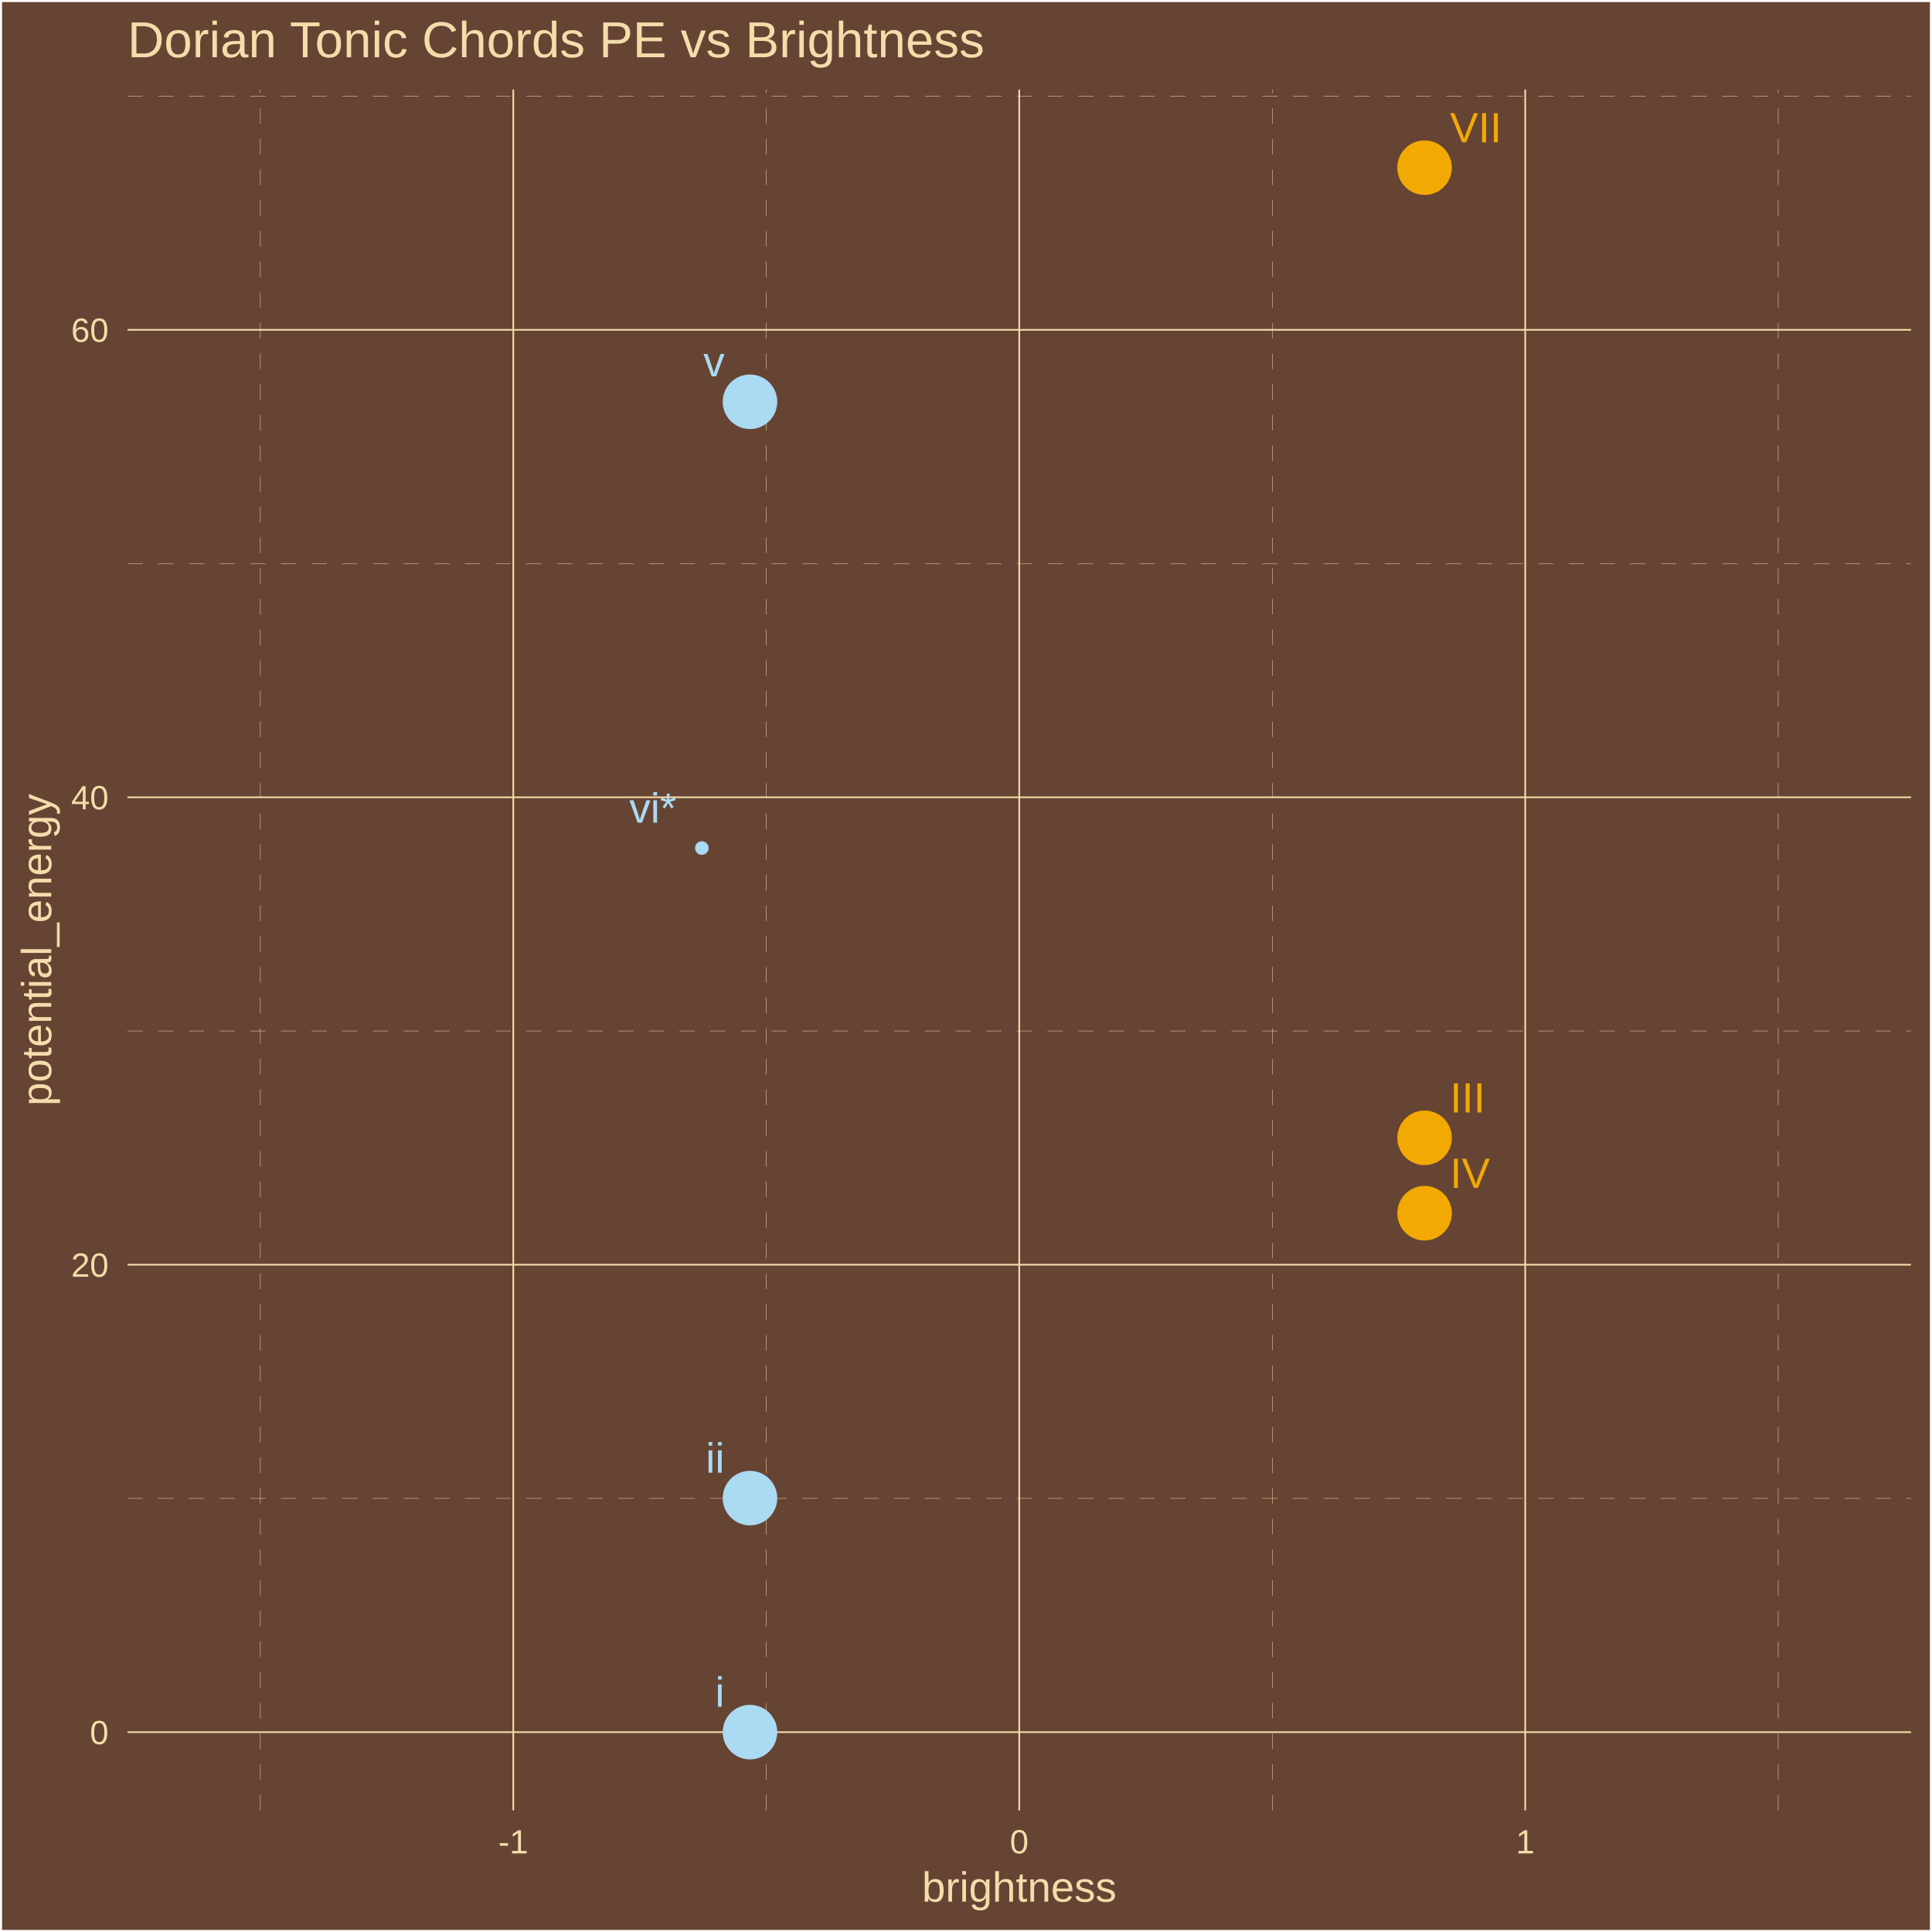
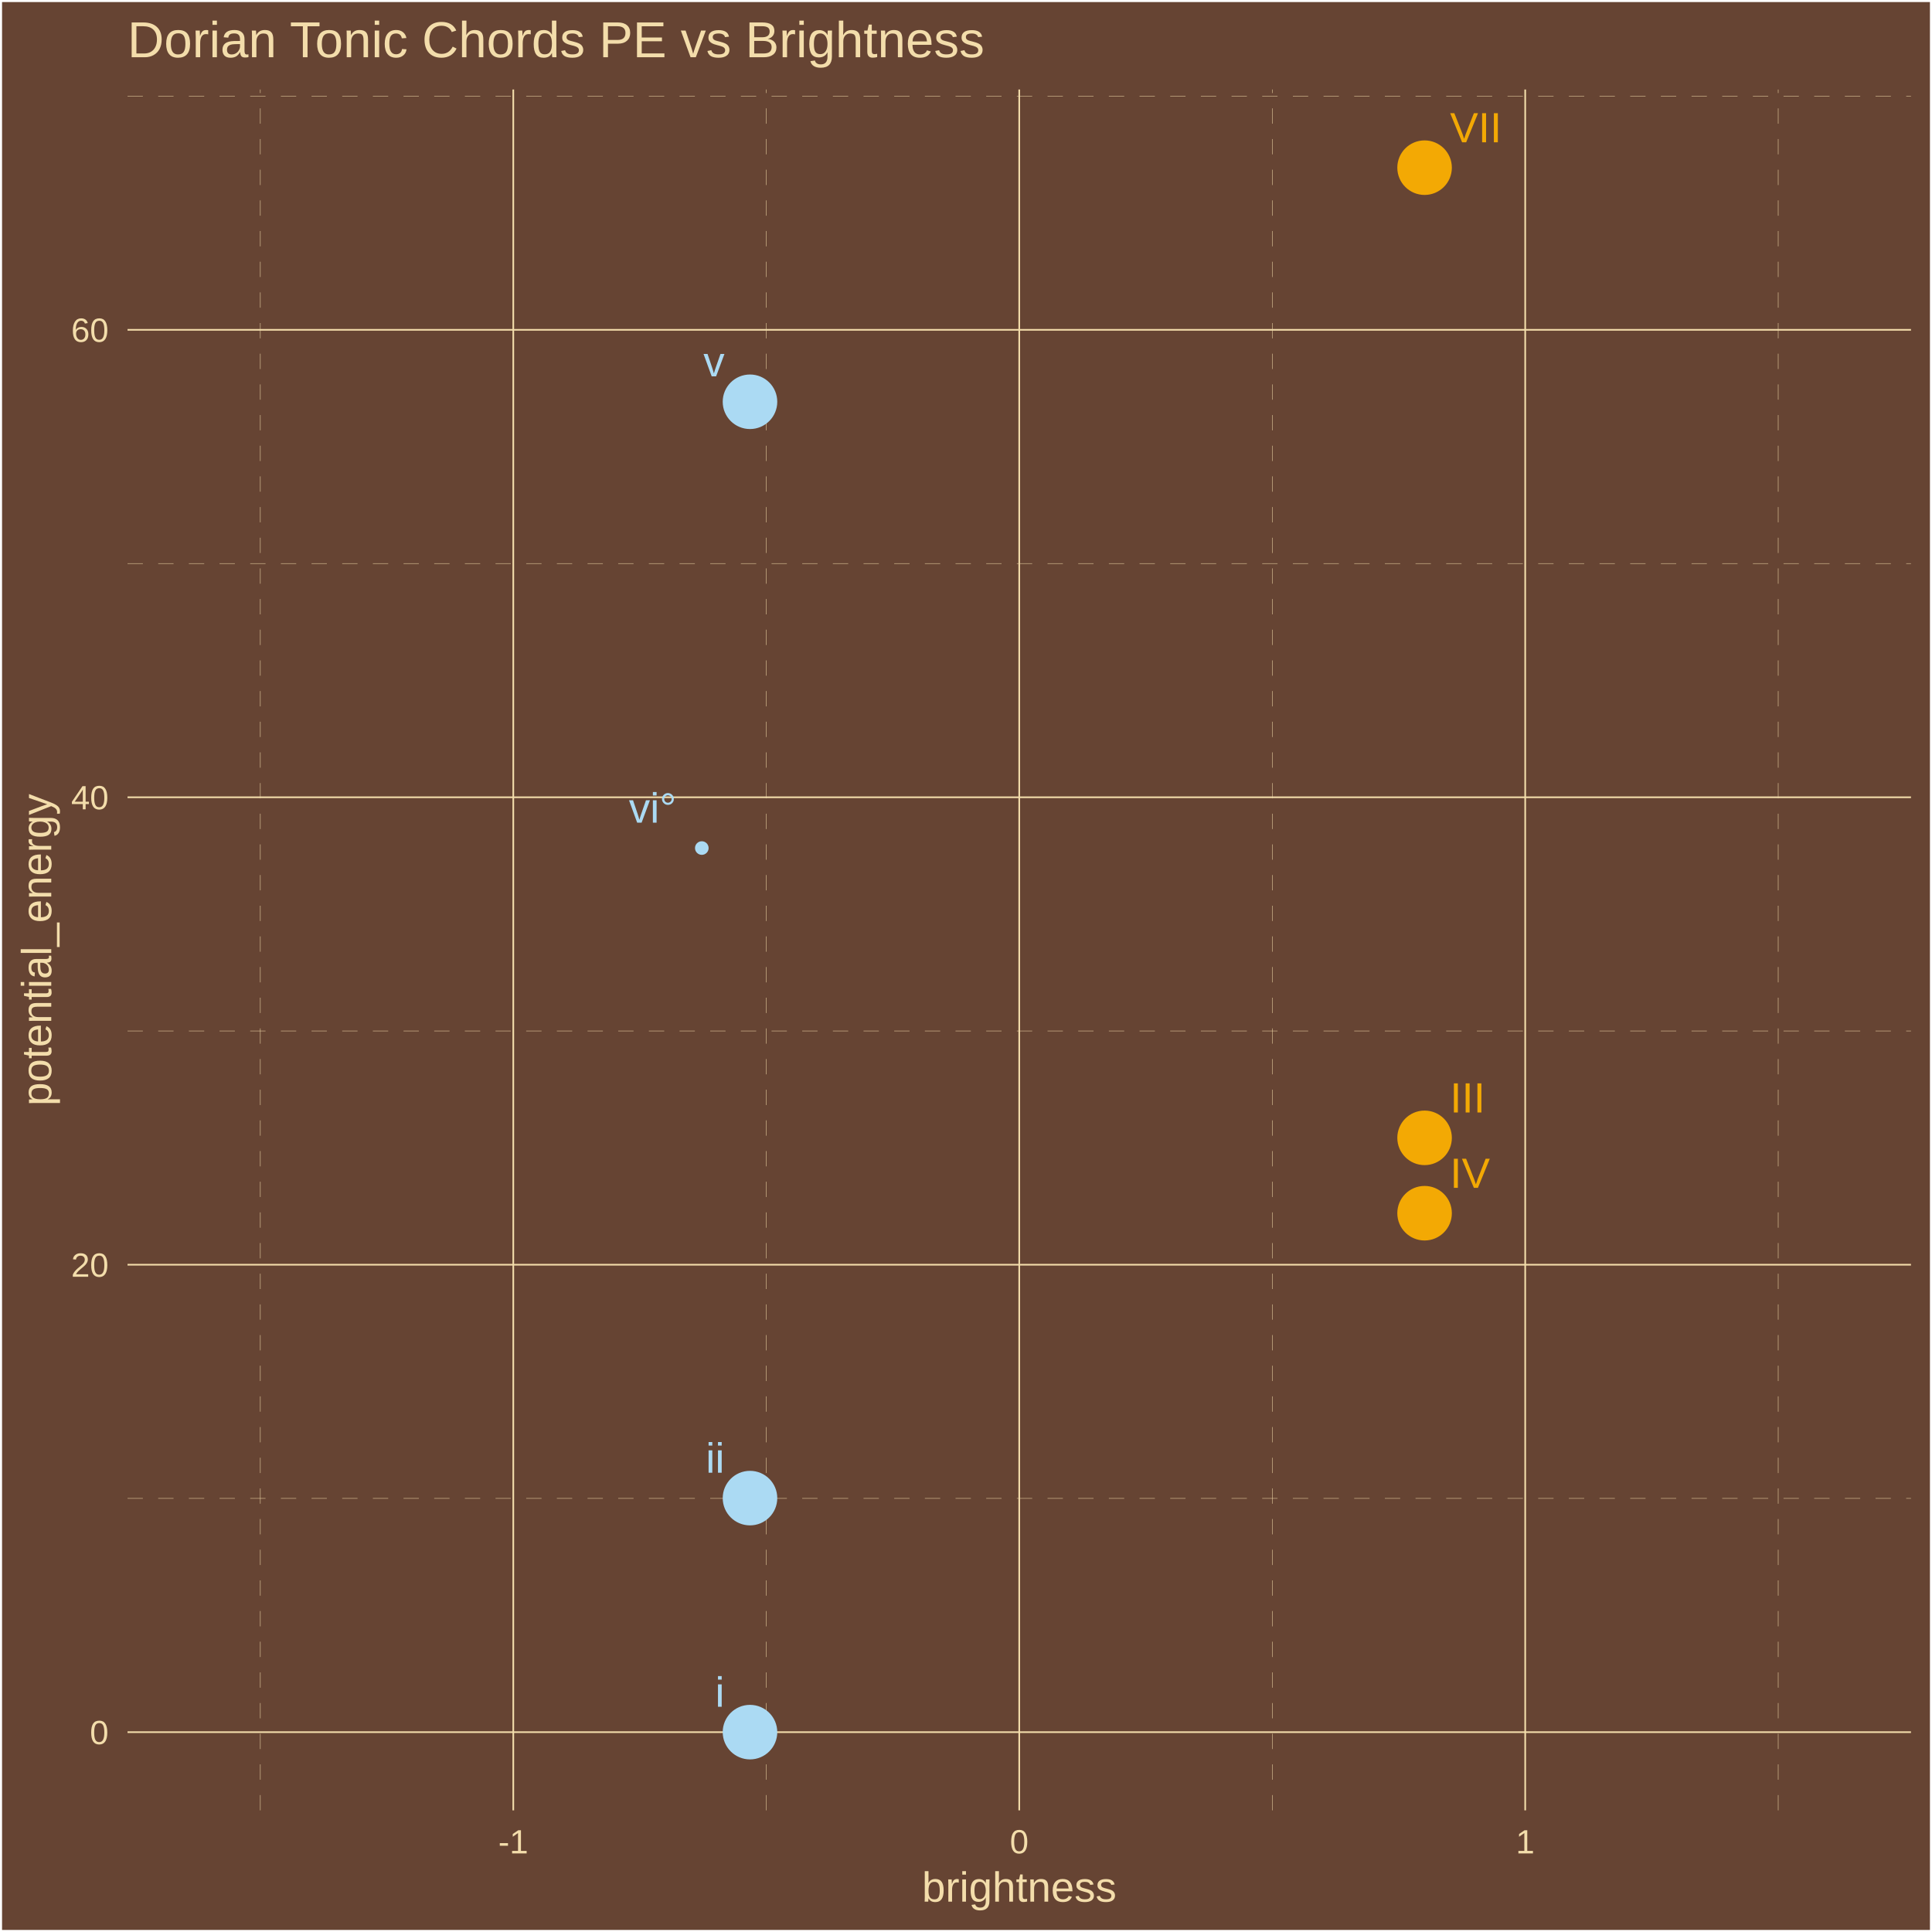
<svg xmlns="http://www.w3.org/2000/svg" class="svglite" width="504.00pt" height="504.00pt" viewBox="0 0 504.00 504.00">
  <defs>
    <style type="text/css">
    .svglite line, .svglite polyline, .svglite polygon, .svglite path, .svglite rect, .svglite circle {
      fill: none;
      stroke: #000000;
      stroke-linecap: round;
      stroke-linejoin: round;
      stroke-miterlimit: 10.00;
    }
    .svglite text {
      white-space: pre;
    }
  </style>
  </defs>
  <rect width="100%" height="100%" style="stroke: none; fill: #664433;" />
  <defs>
    <clipPath id="cpMC4wMHw1MDQuMDB8MC4wMHw1MDQuMDA=">
      <rect x="0.00" y="0.00" width="504.00" height="504.00" />
    </clipPath>
  </defs>
  <g clip-path="url(#cpMC4wMHw1MDQuMDB8MC4wMHw1MDQuMDA=)">
    <rect x="0.00" y="0" width="504.00" height="504.00" style="stroke-width: 1.07; stroke: #FFFFFF; fill: #664433;" />
  </g>
  <defs>
    <clipPath id="cpMzMuMjd8NDk4LjUyfDIzLjM0fDQ3Mi4yNw==">
      <rect x="33.27" y="23.34" width="465.25" height="448.93" />
    </clipPath>
  </defs>
  <g clip-path="url(#cpMzMuMjd8NDk4LjUyfDIzLjM0fDQ3Mi4yNw==)">
    <rect x="33.27" y="23.34" width="465.25" height="448.93" style="stroke-width: 1.07; stroke: none; fill: #664433;" />
    <polyline points="33.27,390.89 498.52,390.89 " style="stroke-width: 0.11; stroke: #F3DDAB; stroke-dasharray: 4.00,4.00; stroke-linecap: butt;" />
    <polyline points="33.27,268.95 498.52,268.95 " style="stroke-width: 0.11; stroke: #F3DDAB; stroke-dasharray: 4.00,4.00; stroke-linecap: butt;" />
    <polyline points="33.27,147.01 498.52,147.01 " style="stroke-width: 0.11; stroke: #F3DDAB; stroke-dasharray: 4.00,4.00; stroke-linecap: butt;" />
    <polyline points="33.27,25.07 498.52,25.07 " style="stroke-width: 0.11; stroke: #F3DDAB; stroke-dasharray: 4.00,4.00; stroke-linecap: butt;" />
    <polyline points="67.91,472.27 67.91,23.34 " style="stroke-width: 0.11; stroke: #F3DDAB; stroke-dasharray: 4.00,4.00; stroke-linecap: butt;" />
    <polyline points="199.90,472.27 199.90,23.34 " style="stroke-width: 0.11; stroke: #F3DDAB; stroke-dasharray: 4.00,4.00; stroke-linecap: butt;" />
    <polyline points="331.89,472.27 331.89,23.34 " style="stroke-width: 0.11; stroke: #F3DDAB; stroke-dasharray: 4.00,4.00; stroke-linecap: butt;" />
    <polyline points="463.88,472.27 463.88,23.34 " style="stroke-width: 0.11; stroke: #F3DDAB; stroke-dasharray: 4.00,4.00; stroke-linecap: butt;" />
    <polyline points="33.27,451.86 498.52,451.86 " style="stroke-width: 0.43; stroke: #F3DDAB; stroke-linecap: butt;" />
    <polyline points="33.27,329.92 498.52,329.92 " style="stroke-width: 0.43; stroke: #F3DDAB; stroke-linecap: butt;" />
    <polyline points="33.27,207.98 498.52,207.98 " style="stroke-width: 0.43; stroke: #F3DDAB; stroke-linecap: butt;" />
    <polyline points="33.27,86.04 498.52,86.04 " style="stroke-width: 0.43; stroke: #F3DDAB; stroke-linecap: butt;" />
    <polyline points="133.90,472.27 133.90,23.34 " style="stroke-width: 0.43; stroke: #F3DDAB; stroke-linecap: butt;" />
    <polyline points="265.89,472.27 265.89,23.34 " style="stroke-width: 0.43; stroke: #F3DDAB; stroke-linecap: butt;" />
    <polyline points="397.88,472.27 397.88,23.34 " style="stroke-width: 0.43; stroke: #F3DDAB; stroke-linecap: butt;" />
    <circle cx="195.65" cy="451.86" r="6.76" style="stroke-width: 0.71; stroke: #ABDAF3; fill: #ABDAF3;" />
    <circle cx="195.65" cy="390.81" r="6.76" style="stroke-width: 0.71; stroke: #ABDAF3; fill: #ABDAF3;" />
    <circle cx="371.63" cy="296.83" r="6.76" style="stroke-width: 0.71; stroke: #F3A904; fill: #F3A904;" />
    <circle cx="371.63" cy="316.49" r="6.76" style="stroke-width: 0.71; stroke: #F3A904; fill: #F3A904;" />
    <circle cx="195.65" cy="104.81" r="6.76" style="stroke-width: 0.71; stroke: #ABDAF3; fill: #ABDAF3;" />
    <circle cx="183.08" cy="221.23" r="1.42" style="stroke-width: 0.71; stroke: #ABDAF3; fill: #ABDAF3;" />
    <circle cx="371.63" cy="43.74" r="6.76" style="stroke-width: 0.71; stroke: #F3A904; fill: #F3A904;" />
    <polygon points="180.96,451.86 193.49,451.86 193.40,451.86 193.75,451.84 194.09,451.77 194.41,451.65 194.71,451.48 194.98,451.26 195.21,451.00 195.40,450.70 195.54,450.38 195.62,450.05 195.65,449.70 195.65,449.70 195.65,431.71 195.65,431.71 195.62,431.36 195.54,431.02 195.40,430.70 195.21,430.41 194.98,430.15 194.71,429.93 194.41,429.76 194.09,429.63 193.75,429.56 193.49,429.55 180.96,429.55 181.22,429.56 180.87,429.55 180.53,429.59 180.19,429.69 179.88,429.84 179.59,430.03 179.34,430.28 179.13,430.55 178.97,430.86 178.86,431.19 178.81,431.53 178.80,431.71 178.80,449.70 178.81,449.53 178.81,449.87 178.86,450.22 178.97,450.55 179.13,450.85 179.34,451.13 179.59,451.37 179.88,451.57 180.19,451.72 180.53,451.82 180.87,451.86 " style="stroke-width: nan; stroke: none;" />
    <text x="189.02" y="445.24" text-anchor="end" style="font-size: 11.04px;fill: #ABDAF3; font-family: &quot;Arial&quot;;" textLength="2.45px" lengthAdjust="spacingAndGlyphs">i</text>
    <polygon points="178.51,390.81 193.49,390.81 193.40,390.81 193.75,390.80 194.09,390.73 194.41,390.60 194.71,390.43 194.98,390.21 195.21,389.95 195.40,389.66 195.54,389.34 195.62,389.00 195.65,388.65 195.65,388.65 195.65,370.66 195.65,370.66 195.62,370.31 195.54,369.98 195.40,369.66 195.21,369.36 194.98,369.10 194.71,368.88 194.41,368.71 194.09,368.58 193.75,368.51 193.49,368.50 178.51,368.50 178.77,368.51 178.42,368.50 178.08,368.54 177.75,368.64 177.43,368.79 177.15,368.99 176.89,369.23 176.69,369.50 176.52,369.81 176.41,370.14 176.36,370.49 176.35,370.66 176.35,388.65 176.36,388.48 176.36,388.83 176.41,389.17 176.52,389.50 176.69,389.81 176.89,390.08 177.15,390.33 177.43,390.52 177.75,390.67 178.08,390.77 178.42,390.81 " style="stroke-width: nan; stroke: none;" />
    <text x="189.02" y="384.19" text-anchor="end" style="font-size: 11.04px;fill: #ABDAF3; font-family: &quot;Arial&quot;;" textLength="4.90px" lengthAdjust="spacingAndGlyphs">ii</text>
    <polygon points="373.79,296.83 393.07,296.83 392.99,296.83 393.34,296.82 393.68,296.75 394.00,296.62 394.30,296.45 394.57,296.23 394.80,295.97 394.99,295.68 395.12,295.36 395.21,295.02 395.23,294.67 395.23,294.67 395.23,276.68 395.23,276.68 395.21,276.33 395.12,276.00 394.99,275.68 394.80,275.38 394.57,275.12 394.30,274.90 394.00,274.73 393.68,274.61 393.34,274.54 393.07,274.52 373.79,274.52 374.05,274.54 373.71,274.52 373.36,274.56 373.03,274.66 372.71,274.81 372.43,275.01 372.18,275.25 371.97,275.53 371.81,275.83 371.70,276.16 371.64,276.51 371.63,276.68 371.63,294.67 371.64,294.50 371.64,294.85 371.70,295.19 371.81,295.52 371.97,295.83 372.18,296.11 372.43,296.35 372.71,296.54 373.03,296.69 373.36,296.79 373.71,296.83 " style="stroke-width: nan; stroke: none;" />
    <text x="378.26" y="290.21" style="font-size: 11.04px;fill: #F3A904; font-family: &quot;Arial&quot;;" textLength="9.20px" lengthAdjust="spacingAndGlyphs">III</text>
    <polygon points="373.79,316.49 394.30,316.49 394.21,316.49 394.56,316.47 394.90,316.40 395.22,316.28 395.53,316.11 395.80,315.89 396.03,315.63 396.21,315.33 396.35,315.01 396.43,314.68 396.46,314.33 396.46,314.33 396.46,296.34 396.46,296.34 396.43,295.99 396.35,295.65 396.21,295.33 396.03,295.04 395.80,294.78 395.53,294.56 395.22,294.39 394.90,294.26 394.56,294.19 394.30,294.18 373.79,294.18 374.05,294.19 373.71,294.18 373.36,294.22 373.03,294.32 372.71,294.47 372.43,294.66 372.18,294.90 371.97,295.18 371.81,295.49 371.70,295.82 371.64,296.16 371.63,296.34 371.63,314.33 371.64,314.16 371.64,314.50 371.70,314.85 371.81,315.18 371.97,315.48 372.18,315.76 372.43,316.00 372.71,316.20 373.03,316.35 373.36,316.45 373.71,316.49 " style="stroke-width: nan; stroke: none;" />
    <text x="378.26" y="309.87" style="font-size: 11.04px;fill: #F3A904; font-family: &quot;Arial&quot;;" textLength="10.43px" lengthAdjust="spacingAndGlyphs">IV</text>
    <polygon points="177.89,104.81 193.49,104.81 193.40,104.81 193.75,104.79 194.09,104.72 194.41,104.60 194.71,104.42 194.98,104.20 195.21,103.94 195.40,103.65 195.54,103.33 195.62,102.99 195.65,102.65 195.65,102.65 195.65,84.65 195.65,84.65 195.62,84.31 195.54,83.97 195.40,83.65 195.21,83.36 194.98,83.10 194.71,82.88 194.41,82.70 194.09,82.58 193.75,82.51 193.49,82.49 177.89,82.49 178.15,82.51 177.81,82.50 177.46,82.54 177.13,82.63 176.81,82.78 176.53,82.98 176.28,83.22 176.07,83.50 175.91,83.81 175.80,84.14 175.74,84.48 175.73,84.65 175.73,102.65 175.74,102.47 175.74,102.82 175.80,103.16 175.91,103.49 176.07,103.80 176.28,104.08 176.53,104.32 176.81,104.52 177.13,104.67 177.46,104.76 177.81,104.81 " style="stroke-width: nan; stroke: none;" />
    <text x="189.02" y="98.18" text-anchor="end" style="font-size: 11.04px;fill: #ABDAF3; font-family: &quot;Arial&quot;;" textLength="5.52px" lengthAdjust="spacingAndGlyphs">v</text>
-     <polygon points="158.58,221.23 180.92,221.23 180.83,221.23 181.18,221.22 181.52,221.15 181.84,221.02 182.14,220.85 182.41,220.63 182.64,220.37 182.83,220.08 182.97,219.76 183.05,219.42 183.08,219.07 183.08,219.07 183.08,201.08 183.08,201.08 183.05,200.73 182.97,200.40 182.83,200.08 182.64,199.78 182.41,199.52 182.14,199.30 181.84,199.13 181.52,199.01 181.18,198.94 180.92,198.92 158.58,198.92 158.84,198.94 158.50,198.92 158.15,198.96 157.82,199.06 157.50,199.21 157.22,199.41 156.97,199.65 156.76,199.93 156.60,200.23 156.49,200.56 156.43,200.91 156.42,201.08 156.42,219.07 156.43,218.90 156.43,219.25 156.49,219.59 156.60,219.92 156.76,220.23 156.97,220.51 157.22,220.75 157.50,220.94 157.82,221.09 158.15,221.19 158.50,221.23 " style="stroke-width: nan; stroke: none;" />
-     <text x="176.45" y="214.61" text-anchor="end" style="font-size: 11.04px;fill: #ABDAF3; font-family: &quot;Arial&quot;;" textLength="12.25px" lengthAdjust="spacingAndGlyphs">vi*</text>
+     <polygon points="158.46,221.23 180.92,221.23 180.83,221.23 181.18,221.22 181.52,221.15 181.84,221.02 182.14,220.85 182.41,220.63 182.64,220.37 182.83,220.08 182.97,219.76 183.05,219.42 183.08,219.07 183.08,219.07 183.08,201.08 183.08,201.08 183.05,200.73 182.97,200.40 182.83,200.08 182.64,199.78 182.41,199.52 182.14,199.30 181.84,199.13 181.52,199.01 181.18,198.94 180.92,198.92 158.46,198.92 158.72,198.94 158.37,198.92 158.03,198.96 157.69,199.06 157.38,199.21 157.09,199.41 156.84,199.65 156.63,199.93 156.47,200.23 156.36,200.56 156.31,200.91 156.30,201.08 156.30,219.07 156.31,218.90 156.31,219.25 156.36,219.59 156.47,219.92 156.63,220.23 156.84,220.51 157.09,220.75 157.38,220.94 157.69,221.09 158.03,221.19 158.37,221.23 " style="stroke-width: nan; stroke: none;" />
+     <text x="176.45" y="214.61" text-anchor="end" style="font-size: 11.04px;fill: #ABDAF3; font-family: &quot;Arial&quot;;" textLength="12.38px" lengthAdjust="spacingAndGlyphs">vi°</text>
    <polygon points="373.79,43.74 397.37,43.74 397.28,43.74 397.63,43.73 397.97,43.66 398.29,43.53 398.59,43.36 398.86,43.14 399.09,42.88 399.28,42.59 399.41,42.27 399.50,41.93 399.53,41.58 399.53,41.58 399.53,23.59 399.53,23.59 399.50,23.24 399.41,22.90 399.28,22.59 399.09,22.29 398.86,22.03 398.59,21.81 398.29,21.64 397.97,21.51 397.63,21.44 397.37,21.43 373.79,21.43 374.05,21.44 373.71,21.43 373.36,21.47 373.03,21.57 372.71,21.72 372.43,21.92 372.18,22.16 371.97,22.43 371.81,22.74 371.70,23.07 371.64,23.42 371.63,23.59 371.63,41.58 371.64,41.41 371.64,41.76 371.70,42.10 371.81,42.43 371.97,42.74 372.18,43.01 372.43,43.25 372.71,43.45 373.03,43.60 373.36,43.70 373.71,43.74 " style="stroke-width: nan; stroke: none;" />
    <text x="378.26" y="37.12" style="font-size: 11.04px;fill: #F3A904; font-family: &quot;Arial&quot;;" textLength="13.49px" lengthAdjust="spacingAndGlyphs">VII</text>
  </g>
  <g clip-path="url(#cpMC4wMHw1MDQuMDB8MC4wMHw1MDQuMDA=)">
    <text x="28.34" y="455.01" text-anchor="end" style="font-size: 8.80px;fill: #F3DDAB; font-family: &quot;Arial&quot;;" textLength="4.90px" lengthAdjust="spacingAndGlyphs">0</text>
    <text x="28.34" y="333.07" text-anchor="end" style="font-size: 8.80px;fill: #F3DDAB; font-family: &quot;Arial&quot;;" textLength="9.79px" lengthAdjust="spacingAndGlyphs">20</text>
    <text x="28.34" y="211.13" text-anchor="end" style="font-size: 8.80px;fill: #F3DDAB; font-family: &quot;Arial&quot;;" textLength="9.79px" lengthAdjust="spacingAndGlyphs">40</text>
    <text x="28.34" y="89.19" text-anchor="end" style="font-size: 8.80px;fill: #F3DDAB; font-family: &quot;Arial&quot;;" textLength="9.79px" lengthAdjust="spacingAndGlyphs">60</text>
    <text x="133.90" y="483.50" text-anchor="middle" style="font-size: 8.80px;fill: #F3DDAB; font-family: &quot;Arial&quot;;" textLength="7.83px" lengthAdjust="spacingAndGlyphs">-1</text>
    <text x="265.89" y="483.50" text-anchor="middle" style="font-size: 8.80px;fill: #F3DDAB; font-family: &quot;Arial&quot;;" textLength="4.90px" lengthAdjust="spacingAndGlyphs">0</text>
    <text x="397.88" y="483.50" text-anchor="middle" style="font-size: 8.80px;fill: #F3DDAB; font-family: &quot;Arial&quot;;" textLength="4.90px" lengthAdjust="spacingAndGlyphs">1</text>
    <text x="265.89" y="496.09" text-anchor="middle" style="font-size: 11.00px;fill: #F3DDAB; font-family: &quot;Arial&quot;;" textLength="50.76px" lengthAdjust="spacingAndGlyphs">brightness</text>
    <text transform="translate(13.37,247.80) rotate(-90)" text-anchor="middle" style="font-size: 11.00px;fill: #F3DDAB; font-family: &quot;Arial&quot;;" textLength="81.35px" lengthAdjust="spacingAndGlyphs">potential_energy</text>
    <text x="33.27" y="14.94" style="font-size: 13.20px;fill: #F3DDAB; font-family: &quot;Arial&quot;;" textLength="225.07px" lengthAdjust="spacingAndGlyphs">Dorian Tonic Chords PE vs Brightness</text>
  </g>
</svg>
